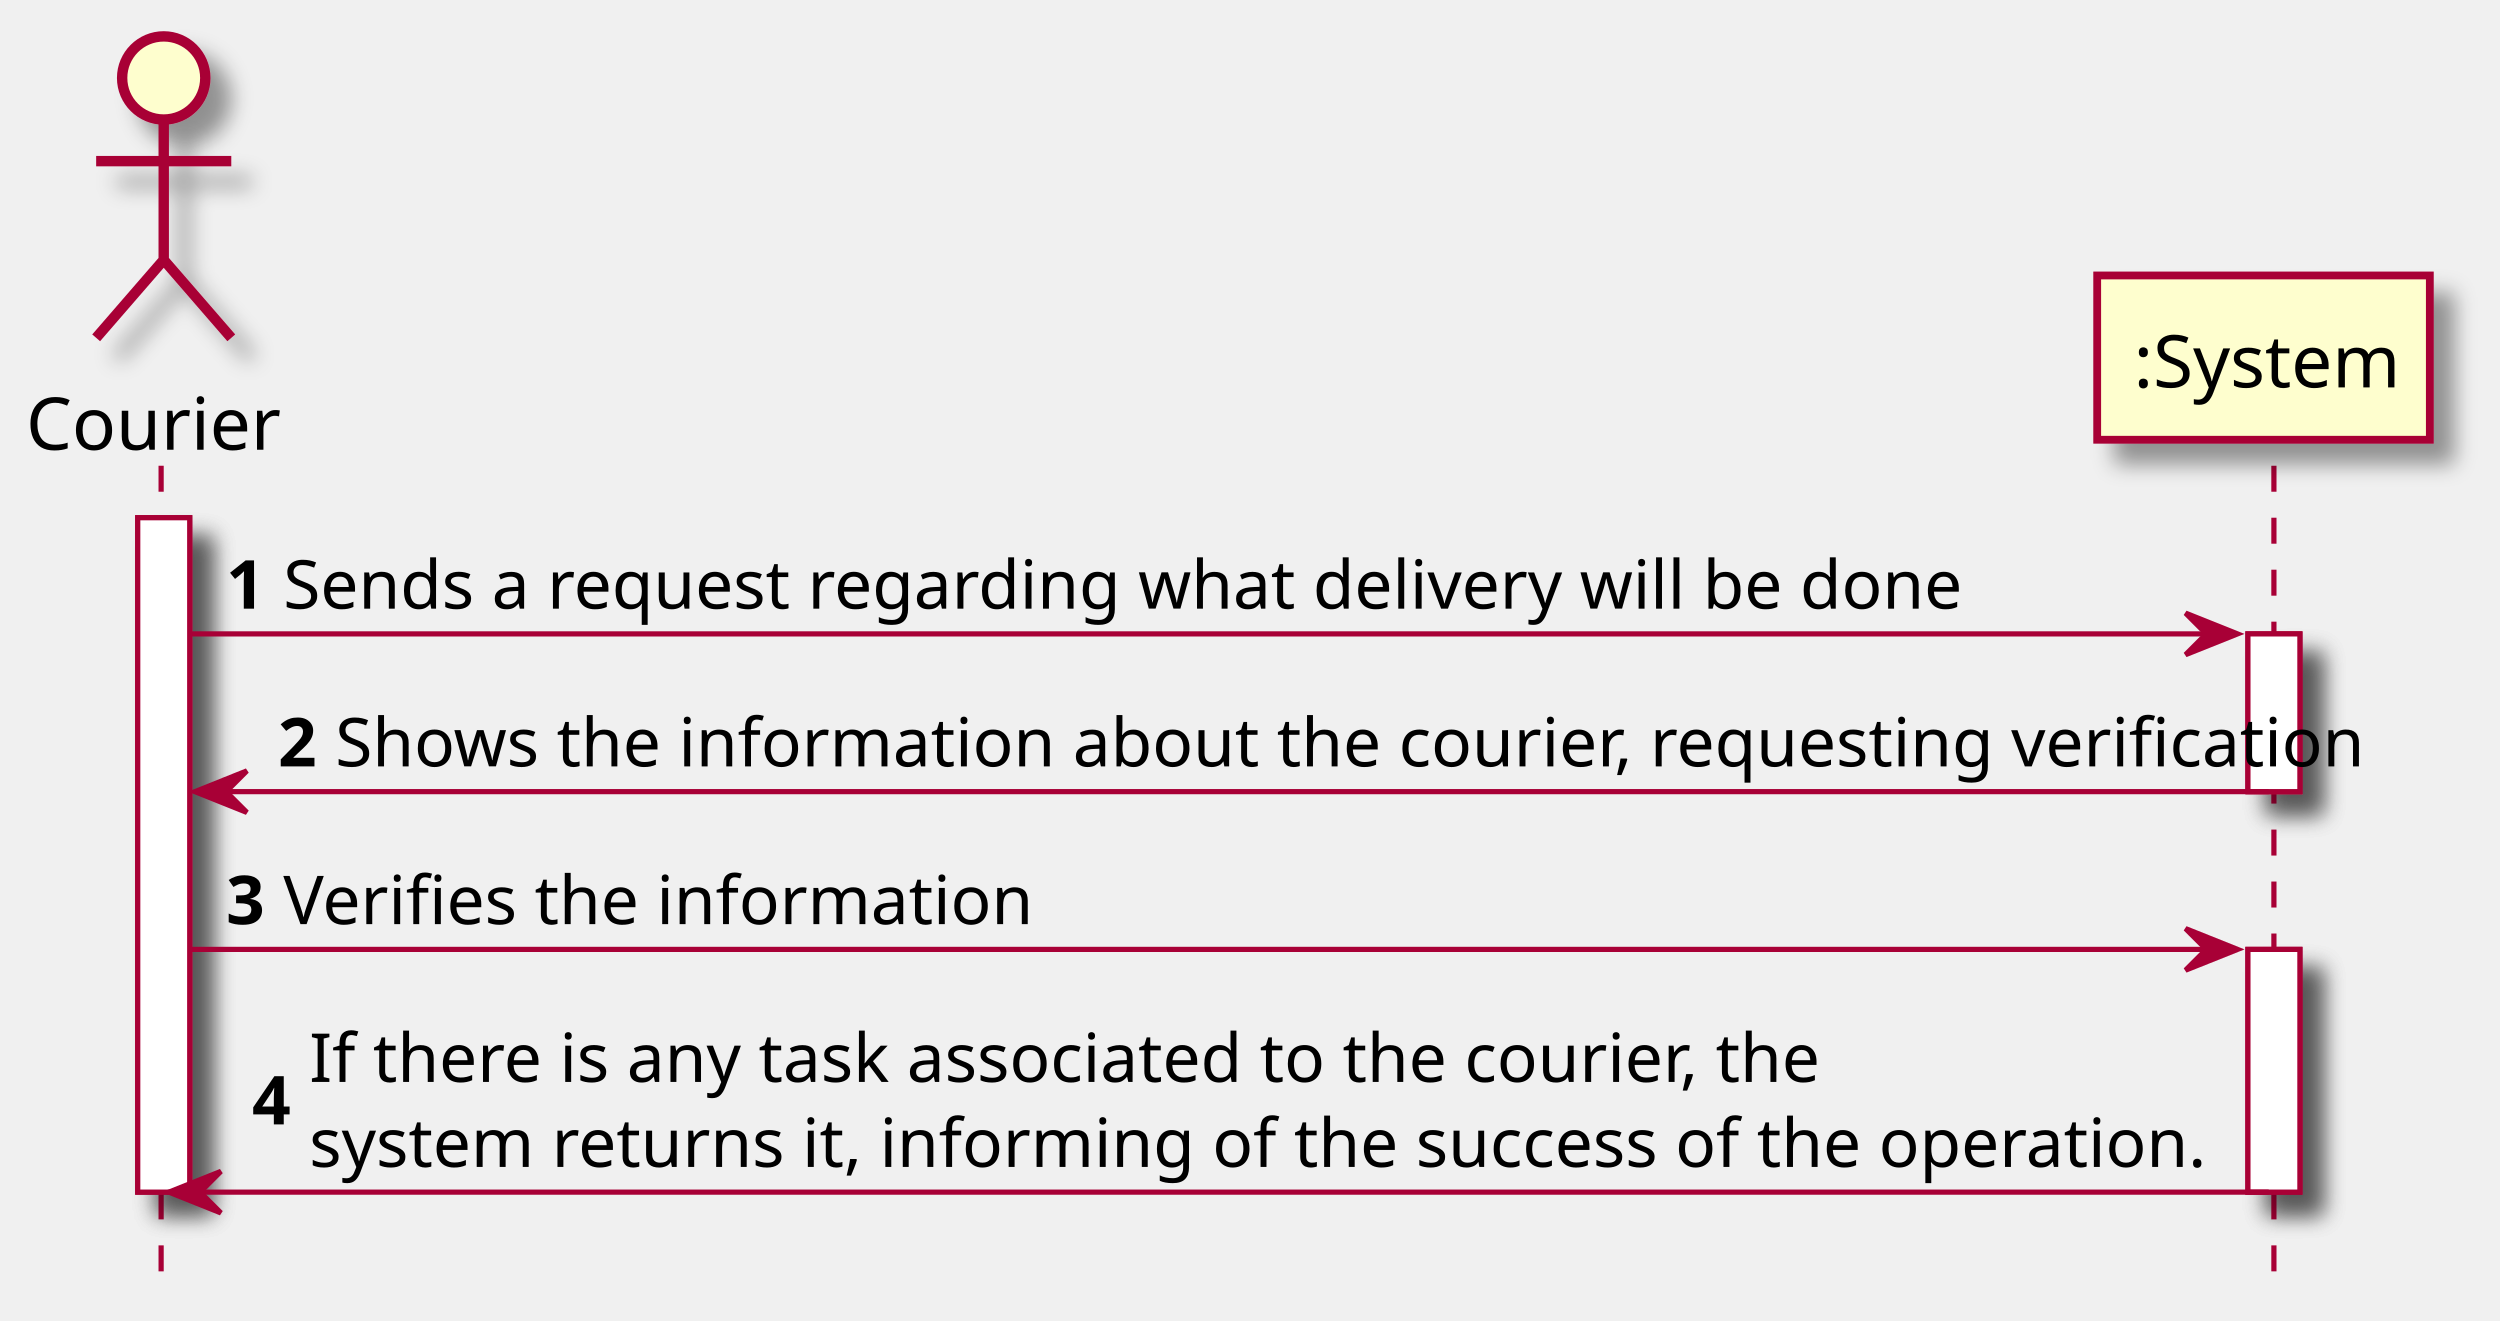
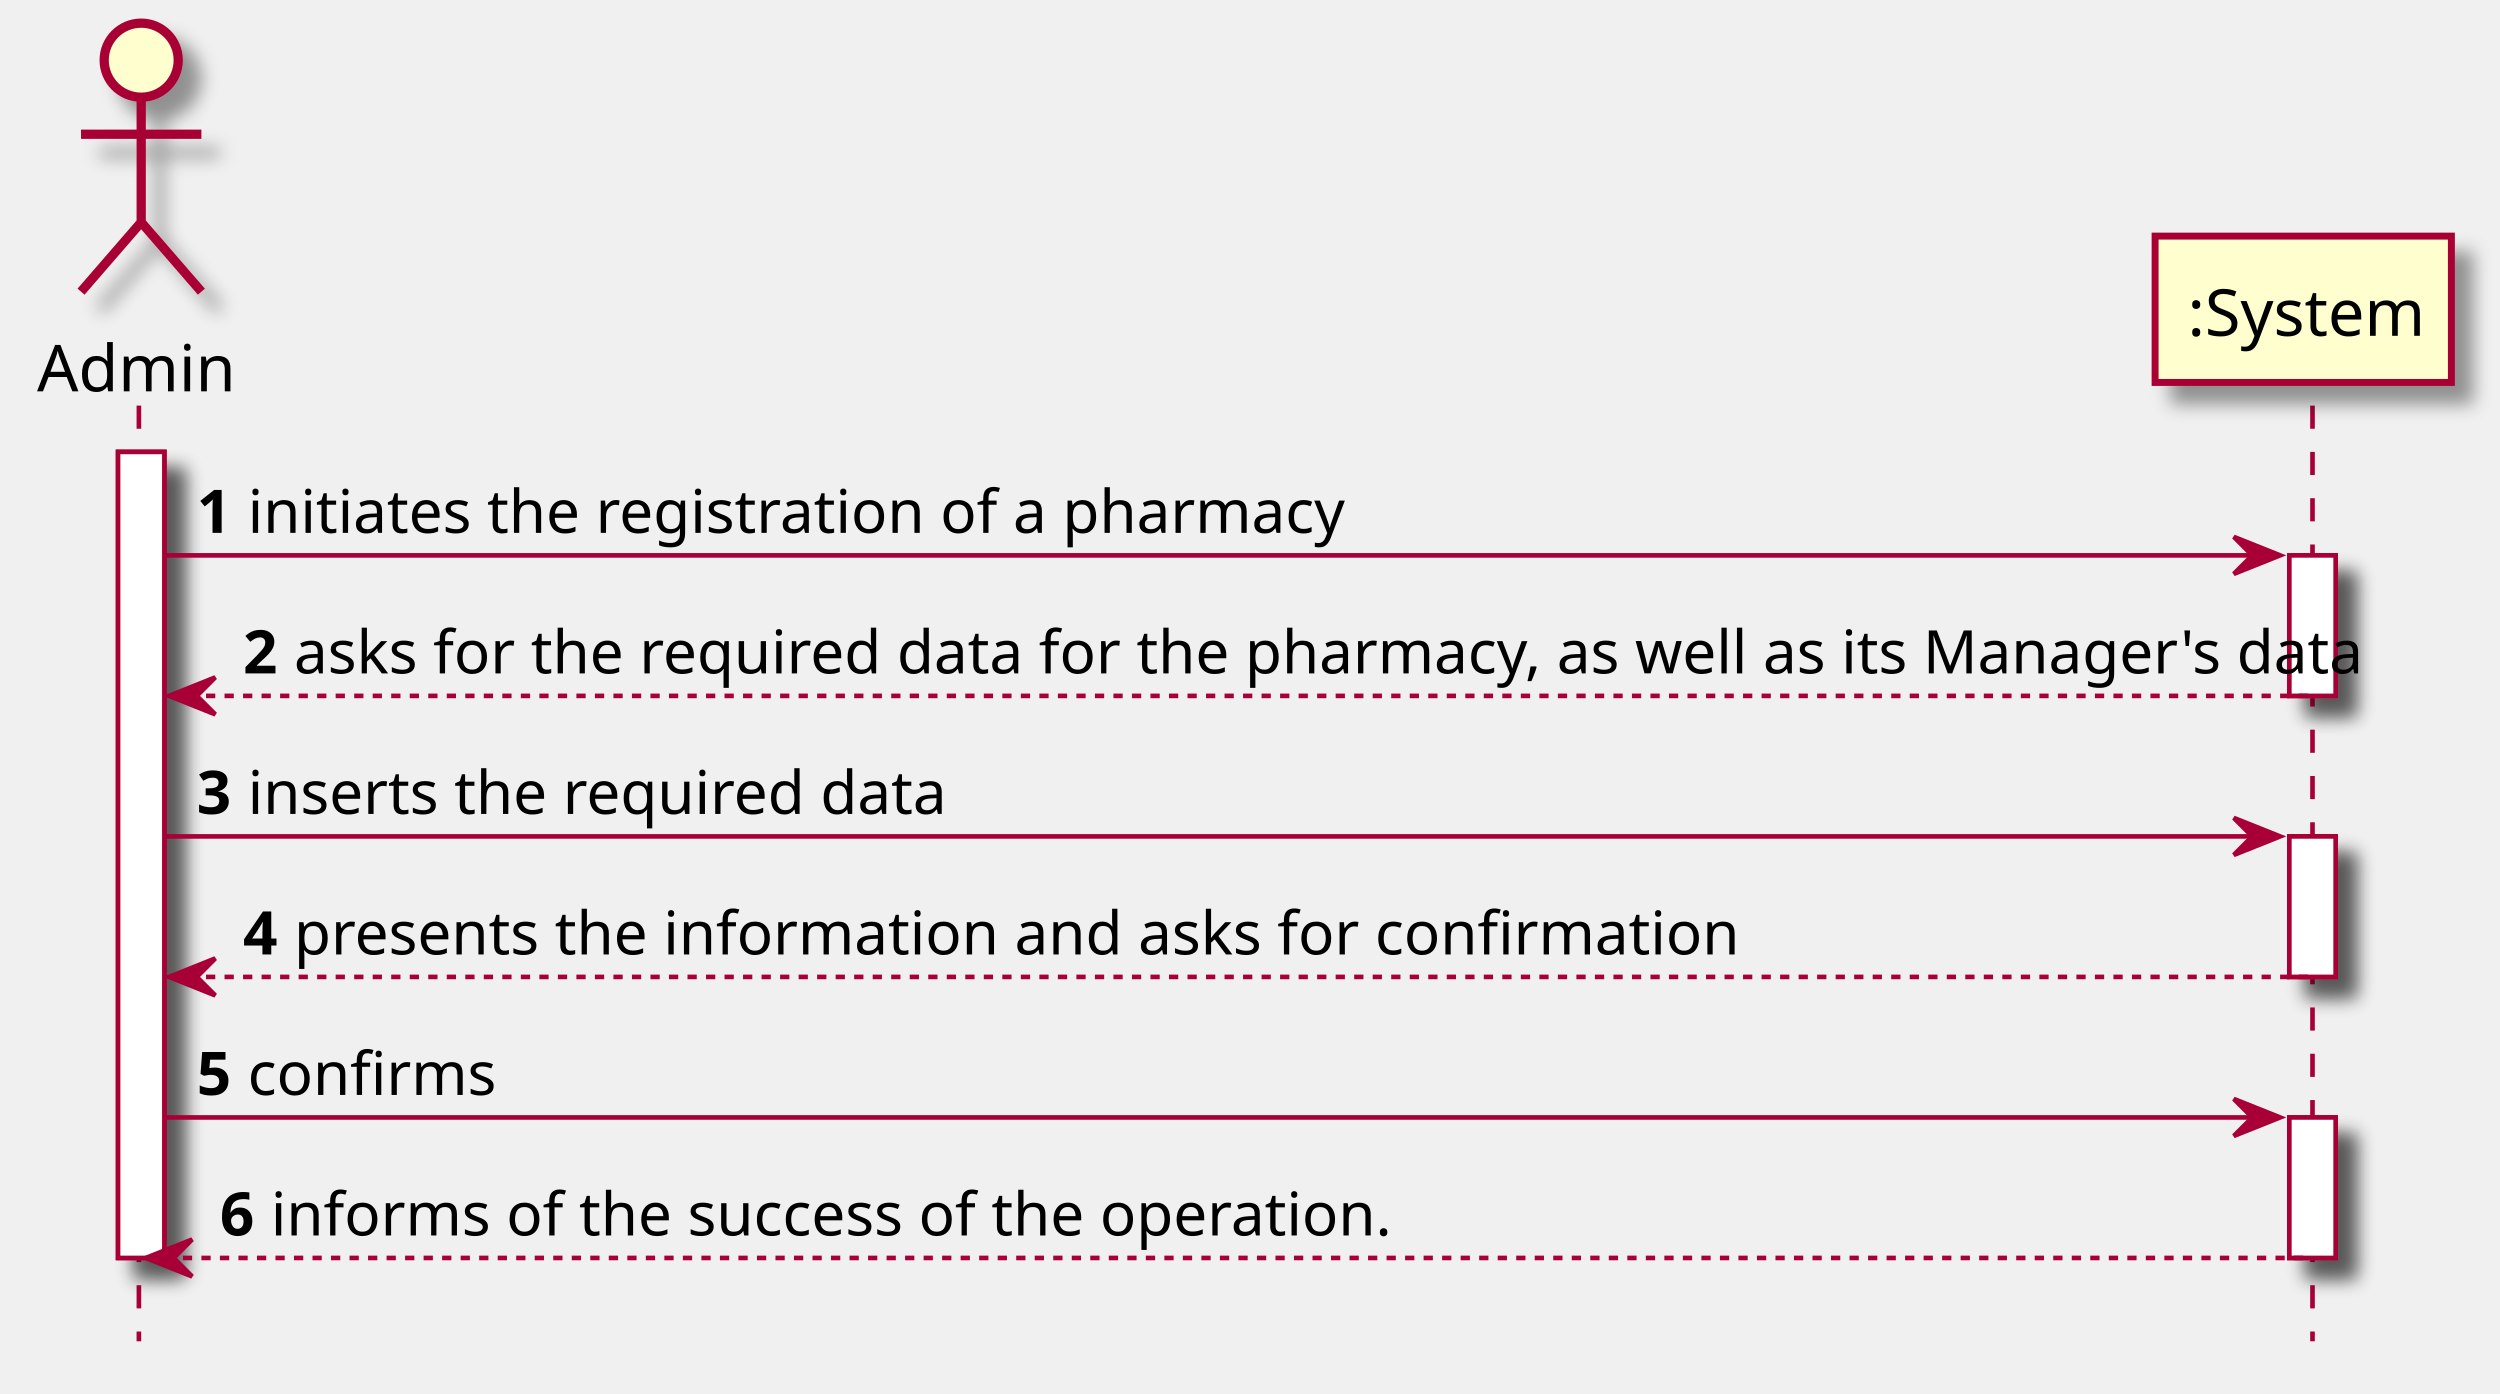
- <svg xmlns="http://www.w3.org/2000/svg" contentScriptType="application/ecmascript" contentStyleType="text/css" height="254px" preserveAspectRatio="none" style="width:481px;height:254px;" version="1.1" viewBox="0 0 481 254" width="481px" zoomAndPan="magnify">
+ <svg xmlns="http://www.w3.org/2000/svg" contentScriptType="application/ecmascript" contentStyleType="text/css" height="301px" preserveAspectRatio="none" style="width:540px;height:301px;" version="1.1" viewBox="0 0 540 301" width="540px" zoomAndPan="magnify">
  <defs>
-     <filter height="300%" id="f1onlcfodsnfm2" width="300%" x="-1" y="-1">
+     <filter height="300%" id="f69cf1hfgllrp" width="300%" x="-1" y="-1">
      <feGaussianBlur result="blurOut" stdDeviation="2.0" />
      <feColorMatrix in="blurOut" result="blurOut2" type="matrix" values="0 0 0 0 0 0 0 0 0 0 0 0 0 0 0 0 0 0 .4 0" />
      <feOffset dx="4.0" dy="4.0" in="blurOut2" result="blurOut3" />
      <feBlend in="SourceGraphic" in2="blurOut3" mode="normal" />
    </filter>
  </defs>
  <g>
-     <rect fill="#FFFFFF" filter="url(#f1onlcfodsnfm2)" height="129.758" style="stroke: #A80036; stroke-width: 1.0;" width="10" x="26.5" y="99.609" />
-     <rect fill="#FFFFFF" filter="url(#f1onlcfodsnfm2)" height="30.352" style="stroke: #A80036; stroke-width: 1.0;" width="10" x="432.5" y="121.961" />
-     <rect fill="#FFFFFF" filter="url(#f1onlcfodsnfm2)" height="46.703" style="stroke: #A80036; stroke-width: 1.0;" width="10" x="432.5" y="182.664" />
-     <line style="stroke: #A80036; stroke-width: 1.0; stroke-dasharray: 5.0,5.0;" x1="31" x2="31" y1="89.609" y2="247.367" />
-     <line style="stroke: #A80036; stroke-width: 1.0; stroke-dasharray: 5.0,5.0;" x1="437.5" x2="437.5" y1="89.609" y2="247.367" />
-     <text fill="#000000" font-family="sans-serif" font-size="14" lengthAdjust="spacingAndGlyphs" textLength="47" x="5" y="86.533">Courier</text>
-     <ellipse cx="31.5" cy="15" fill="#FEFECE" filter="url(#f1onlcfodsnfm2)" rx="8" ry="8" style="stroke: #A80036; stroke-width: 2.0;" />
-     <path d="M31.5,23 L31.5,50 M18.5,31 L44.5,31 M31.5,50 L18.5,65 M31.5,50 L44.5,65 " fill="none" filter="url(#f1onlcfodsnfm2)" style="stroke: #A80036; stroke-width: 2.0;" />
-     <rect fill="#FEFECE" filter="url(#f1onlcfodsnfm2)" height="31.609" style="stroke: #A80036; stroke-width: 1.5;" width="64" x="403.5" y="53" />
-     <text fill="#000000" font-family="sans-serif" font-size="14" lengthAdjust="spacingAndGlyphs" textLength="50" x="410.5" y="74.533">:System</text>
-     <rect fill="#FFFFFF" filter="url(#f1onlcfodsnfm2)" height="129.758" style="stroke: #A80036; stroke-width: 1.0;" width="10" x="26.5" y="99.609" />
-     <rect fill="#FFFFFF" filter="url(#f1onlcfodsnfm2)" height="30.352" style="stroke: #A80036; stroke-width: 1.0;" width="10" x="432.5" y="121.961" />
-     <rect fill="#FFFFFF" filter="url(#f1onlcfodsnfm2)" height="46.703" style="stroke: #A80036; stroke-width: 1.0;" width="10" x="432.5" y="182.664" />
-     <polygon fill="#A80036" points="420.5,117.961,430.5,121.961,420.5,125.961,424.5,121.961" style="stroke: #A80036; stroke-width: 1.0;" />
-     <line style="stroke: #A80036; stroke-width: 1.0;" x1="36.5" x2="426.5" y1="121.961" y2="121.961" />
-     <text fill="#000000" font-family="sans-serif" font-size="13" font-weight="bold" lengthAdjust="spacingAndGlyphs" textLength="7" x="43.5" y="117.105">1</text>
-     <text fill="#000000" font-family="sans-serif" font-size="13" lengthAdjust="spacingAndGlyphs" textLength="302" x="54.5" y="117.105">Sends a request regarding what delivery will be done</text>
-     <polygon fill="#A80036" points="47.5,148.312,37.5,152.312,47.5,156.312,43.5,152.312" style="stroke: #A80036; stroke-width: 1.0;" />
-     <line style="stroke: #A80036; stroke-width: 1.0;" x1="41.5" x2="436.5" y1="152.312" y2="152.312" />
-     <text fill="#000000" font-family="sans-serif" font-size="13" font-weight="bold" lengthAdjust="spacingAndGlyphs" textLength="7" x="53.5" y="147.456">2</text>
-     <text fill="#000000" font-family="sans-serif" font-size="13" lengthAdjust="spacingAndGlyphs" textLength="361" x="64.5" y="147.456">Shows the information about the courier, requesting verification</text>
-     <polygon fill="#A80036" points="420.5,178.664,430.5,182.664,420.5,186.664,424.5,182.664" style="stroke: #A80036; stroke-width: 1.0;" />
-     <line style="stroke: #A80036; stroke-width: 1.0;" x1="36.5" x2="426.5" y1="182.664" y2="182.664" />
-     <text fill="#000000" font-family="sans-serif" font-size="13" font-weight="bold" lengthAdjust="spacingAndGlyphs" textLength="7" x="43.5" y="177.808">3</text>
-     <text fill="#000000" font-family="sans-serif" font-size="13" lengthAdjust="spacingAndGlyphs" textLength="132" x="54.5" y="177.808">Verifies the information</text>
-     <polygon fill="#A80036" points="42.5,225.367,32.5,229.367,42.5,233.367,38.5,229.367" style="stroke: #A80036; stroke-width: 1.0;" />
-     <line style="stroke: #A80036; stroke-width: 1.0;" x1="36.5" x2="436.5" y1="229.367" y2="229.367" />
-     <text fill="#000000" font-family="sans-serif" font-size="13" font-weight="bold" lengthAdjust="spacingAndGlyphs" textLength="7" x="48.5" y="216.335">4</text>
-     <text fill="#000000" font-family="sans-serif" font-size="13" lengthAdjust="spacingAndGlyphs" textLength="280" x="59.5" y="208.159">If there is any task associated to the courier, the</text>
-     <text fill="#000000" font-family="sans-serif" font-size="13" lengthAdjust="spacingAndGlyphs" textLength="344" x="59.5" y="224.511">system returns it, informing of the success of the operation.</text>
+     <rect fill="#FFFFFF" filter="url(#f69cf1hfgllrp)" height="174.109" style="stroke: #A80036; stroke-width: 1.0;" width="10" x="25.5" y="97.609" />
+     <rect fill="#FFFFFF" filter="url(#f69cf1hfgllrp)" height="30.352" style="stroke: #A80036; stroke-width: 1.0;" width="10" x="494.5" y="119.961" />
+     <rect fill="#FFFFFF" filter="url(#f69cf1hfgllrp)" height="30.352" style="stroke: #A80036; stroke-width: 1.0;" width="10" x="494.5" y="180.664" />
+     <rect fill="#FFFFFF" filter="url(#f69cf1hfgllrp)" height="30.352" style="stroke: #A80036; stroke-width: 1.0;" width="10" x="494.5" y="241.367" />
+     <line style="stroke: #A80036; stroke-width: 1.0; stroke-dasharray: 5.0,5.0;" x1="30" x2="30" y1="87.609" y2="289.719" />
+     <line style="stroke: #A80036; stroke-width: 1.0; stroke-dasharray: 5.0,5.0;" x1="499.5" x2="499.5" y1="87.609" y2="289.719" />
+     <text fill="#000000" font-family="sans-serif" font-size="14" lengthAdjust="spacingAndGlyphs" textLength="39" x="8" y="84.533">Admin</text>
+     <ellipse cx="30.5" cy="13" fill="#FEFECE" filter="url(#f69cf1hfgllrp)" rx="8" ry="8" style="stroke: #A80036; stroke-width: 2.0;" />
+     <path d="M30.5,21 L30.5,48 M17.5,29 L43.5,29 M30.5,48 L17.5,63 M30.5,48 L43.5,63 " fill="none" filter="url(#f69cf1hfgllrp)" style="stroke: #A80036; stroke-width: 2.0;" />
+     <rect fill="#FEFECE" filter="url(#f69cf1hfgllrp)" height="31.609" style="stroke: #A80036; stroke-width: 1.5;" width="64" x="465.5" y="51" />
+     <text fill="#000000" font-family="sans-serif" font-size="14" lengthAdjust="spacingAndGlyphs" textLength="50" x="472.5" y="72.533">:System</text>
+     <rect fill="#FFFFFF" filter="url(#f69cf1hfgllrp)" height="174.109" style="stroke: #A80036; stroke-width: 1.0;" width="10" x="25.5" y="97.609" />
+     <rect fill="#FFFFFF" filter="url(#f69cf1hfgllrp)" height="30.352" style="stroke: #A80036; stroke-width: 1.0;" width="10" x="494.5" y="119.961" />
+     <rect fill="#FFFFFF" filter="url(#f69cf1hfgllrp)" height="30.352" style="stroke: #A80036; stroke-width: 1.0;" width="10" x="494.5" y="180.664" />
+     <rect fill="#FFFFFF" filter="url(#f69cf1hfgllrp)" height="30.352" style="stroke: #A80036; stroke-width: 1.0;" width="10" x="494.5" y="241.367" />
+     <polygon fill="#A80036" points="482.5,115.961,492.5,119.961,482.5,123.961,486.5,119.961" style="stroke: #A80036; stroke-width: 1.0;" />
+     <line style="stroke: #A80036; stroke-width: 1.0;" x1="35.5" x2="488.5" y1="119.961" y2="119.961" />
+     <text fill="#000000" font-family="sans-serif" font-size="13" font-weight="bold" lengthAdjust="spacingAndGlyphs" textLength="7" x="42.5" y="115.105">1</text>
+     <text fill="#000000" font-family="sans-serif" font-size="13" lengthAdjust="spacingAndGlyphs" textLength="221" x="53.5" y="115.105">initiates the registration of a pharmacy</text>
+     <polygon fill="#A80036" points="46.5,146.312,36.5,150.312,46.5,154.312,42.5,150.312" style="stroke: #A80036; stroke-width: 1.0;" />
+     <line style="stroke: #A80036; stroke-width: 1.0; stroke-dasharray: 2.0,2.0;" x1="40.5" x2="498.5" y1="150.312" y2="150.312" />
+     <text fill="#000000" font-family="sans-serif" font-size="13" font-weight="bold" lengthAdjust="spacingAndGlyphs" textLength="7" x="52.5" y="145.456">2</text>
+     <text fill="#000000" font-family="sans-serif" font-size="13" lengthAdjust="spacingAndGlyphs" textLength="424" x="63.5" y="145.456">asks for the required data for the pharmacy, as well as its Manager's data</text>
+     <polygon fill="#A80036" points="482.5,176.664,492.5,180.664,482.5,184.664,486.5,180.664" style="stroke: #A80036; stroke-width: 1.0;" />
+     <line style="stroke: #A80036; stroke-width: 1.0;" x1="35.5" x2="488.5" y1="180.664" y2="180.664" />
+     <text fill="#000000" font-family="sans-serif" font-size="13" font-weight="bold" lengthAdjust="spacingAndGlyphs" textLength="7" x="42.5" y="175.808">3</text>
+     <text fill="#000000" font-family="sans-serif" font-size="13" lengthAdjust="spacingAndGlyphs" textLength="140" x="53.5" y="175.808">inserts the required data</text>
+     <polygon fill="#A80036" points="46.5,207.016,36.5,211.016,46.5,215.016,42.5,211.016" style="stroke: #A80036; stroke-width: 1.0;" />
+     <line style="stroke: #A80036; stroke-width: 1.0; stroke-dasharray: 2.0,2.0;" x1="40.5" x2="498.5" y1="211.016" y2="211.016" />
+     <text fill="#000000" font-family="sans-serif" font-size="13" font-weight="bold" lengthAdjust="spacingAndGlyphs" textLength="7" x="52.5" y="206.159">4</text>
+     <text fill="#000000" font-family="sans-serif" font-size="13" lengthAdjust="spacingAndGlyphs" textLength="288" x="63.5" y="206.159">presents the information and asks for confirmation</text>
+     <polygon fill="#A80036" points="482.5,237.367,492.5,241.367,482.5,245.367,486.5,241.367" style="stroke: #A80036; stroke-width: 1.0;" />
+     <line style="stroke: #A80036; stroke-width: 1.0;" x1="35.5" x2="488.5" y1="241.367" y2="241.367" />
+     <text fill="#000000" font-family="sans-serif" font-size="13" font-weight="bold" lengthAdjust="spacingAndGlyphs" textLength="7" x="42.5" y="236.511">5</text>
+     <text fill="#000000" font-family="sans-serif" font-size="13" lengthAdjust="spacingAndGlyphs" textLength="49" x="53.5" y="236.511">confirms</text>
+     <polygon fill="#A80036" points="41.5,267.719,31.5,271.719,41.5,275.719,37.5,271.719" style="stroke: #A80036; stroke-width: 1.0;" />
+     <line style="stroke: #A80036; stroke-width: 1.0; stroke-dasharray: 2.0,2.0;" x1="35.5" x2="498.5" y1="271.719" y2="271.719" />
+     <text fill="#000000" font-family="sans-serif" font-size="13" font-weight="bold" lengthAdjust="spacingAndGlyphs" textLength="7" x="47.5" y="266.862">6</text>
+     <text fill="#000000" font-family="sans-serif" font-size="13" lengthAdjust="spacingAndGlyphs" textLength="228" x="58.5" y="266.862">informs of the success of the operation.</text>
  </g>
</svg>
